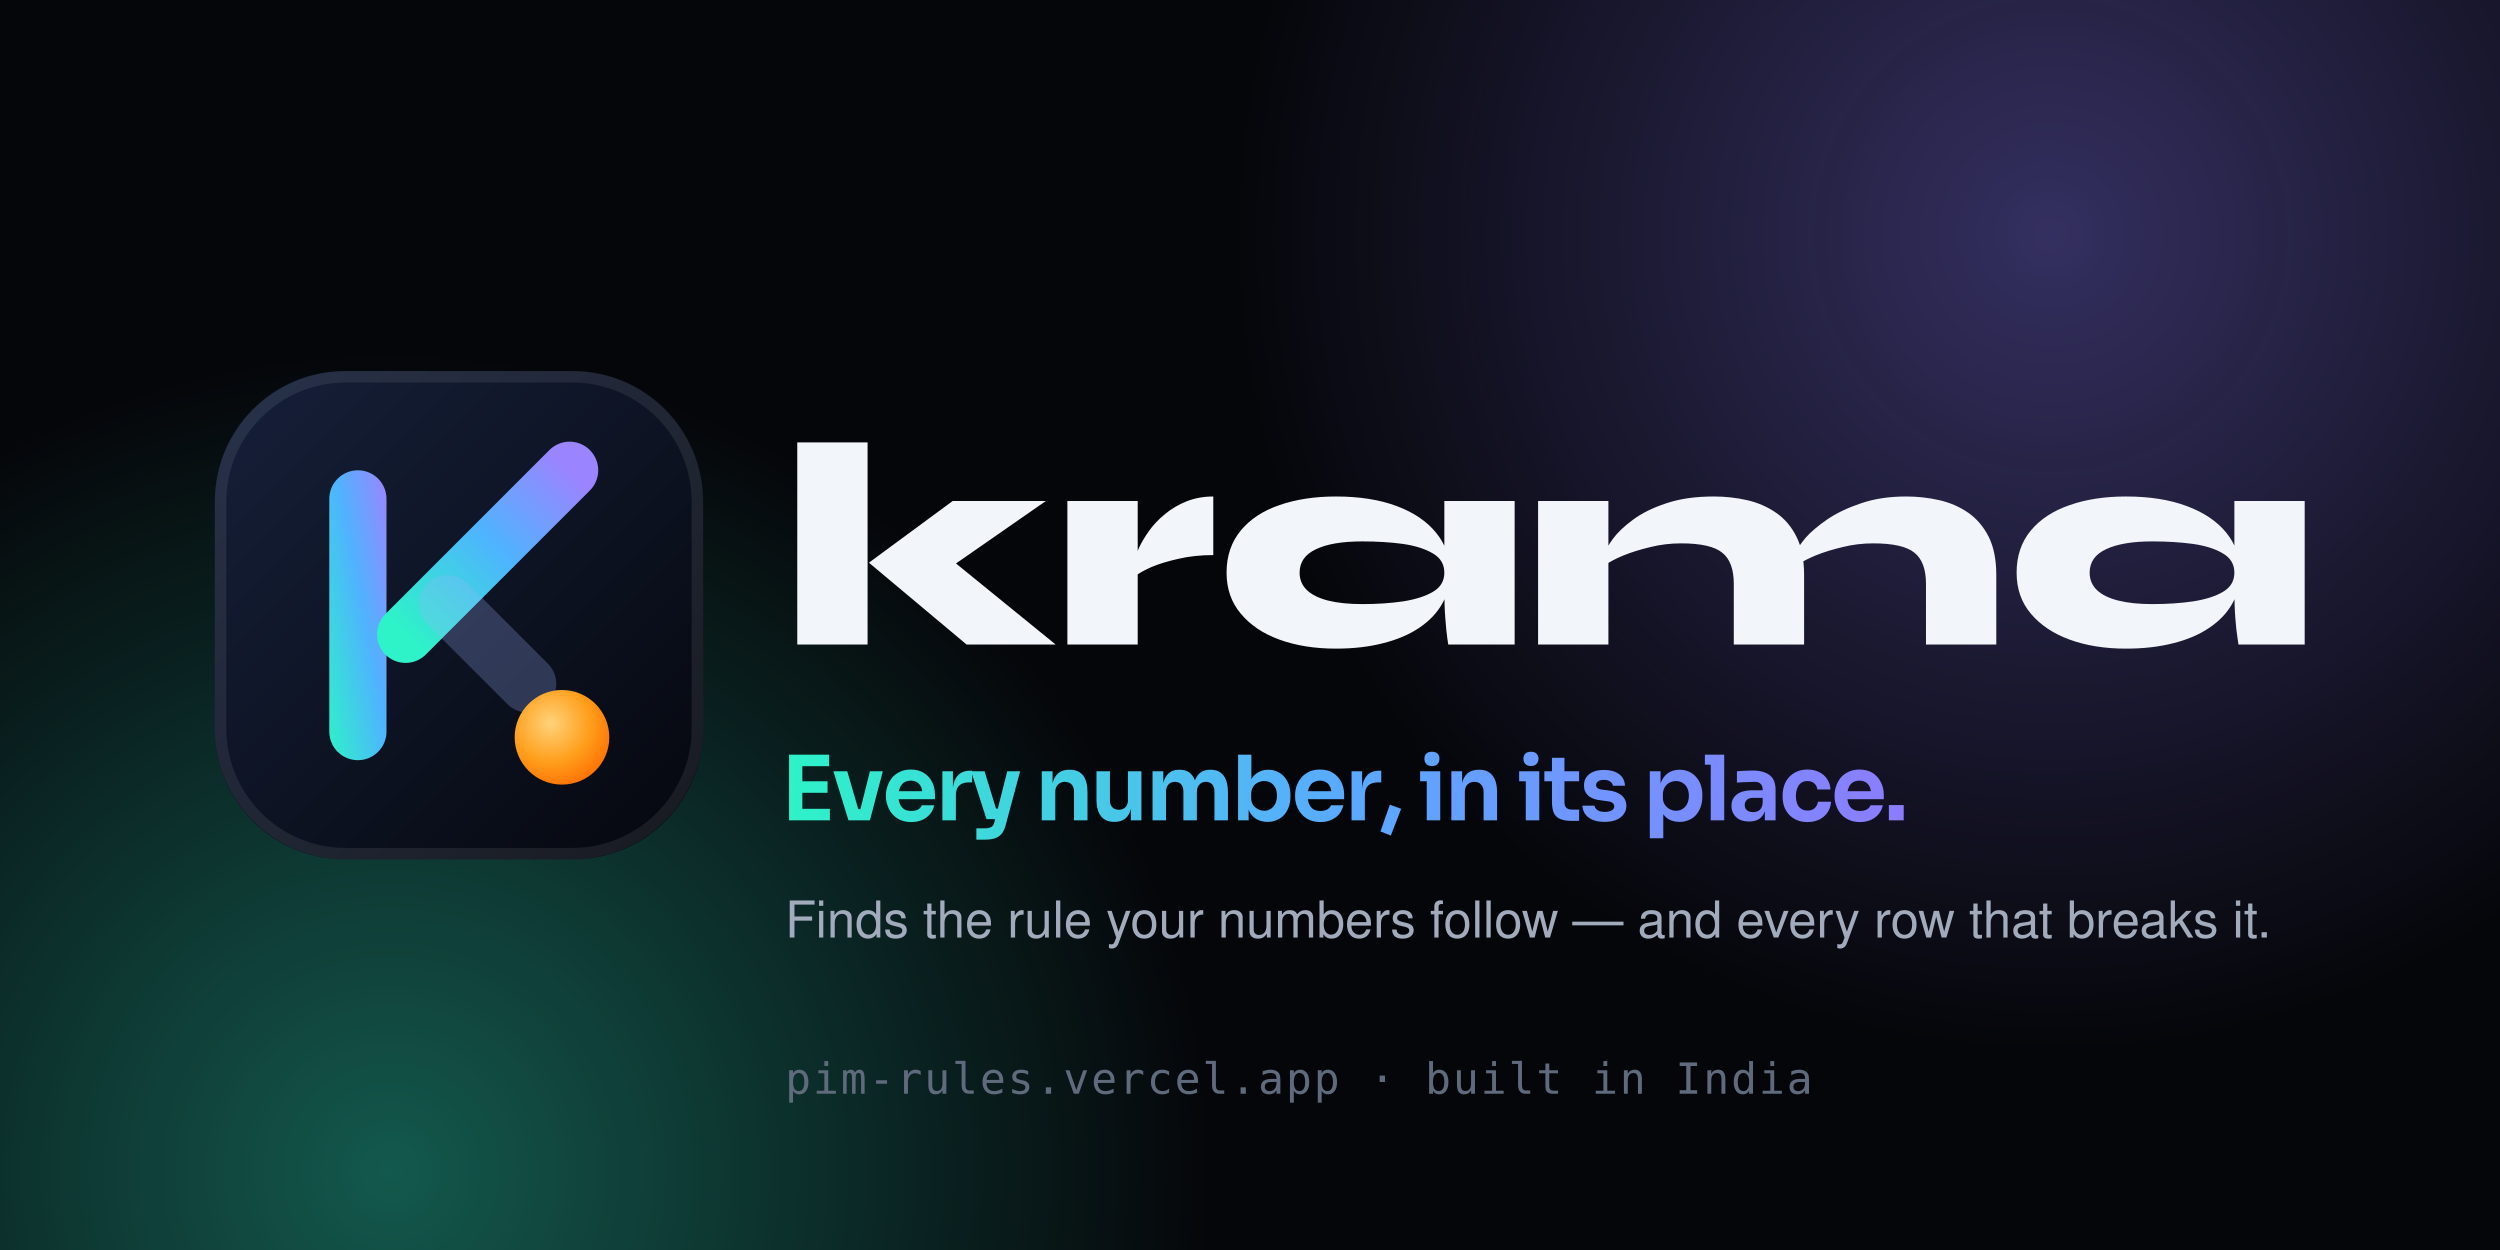
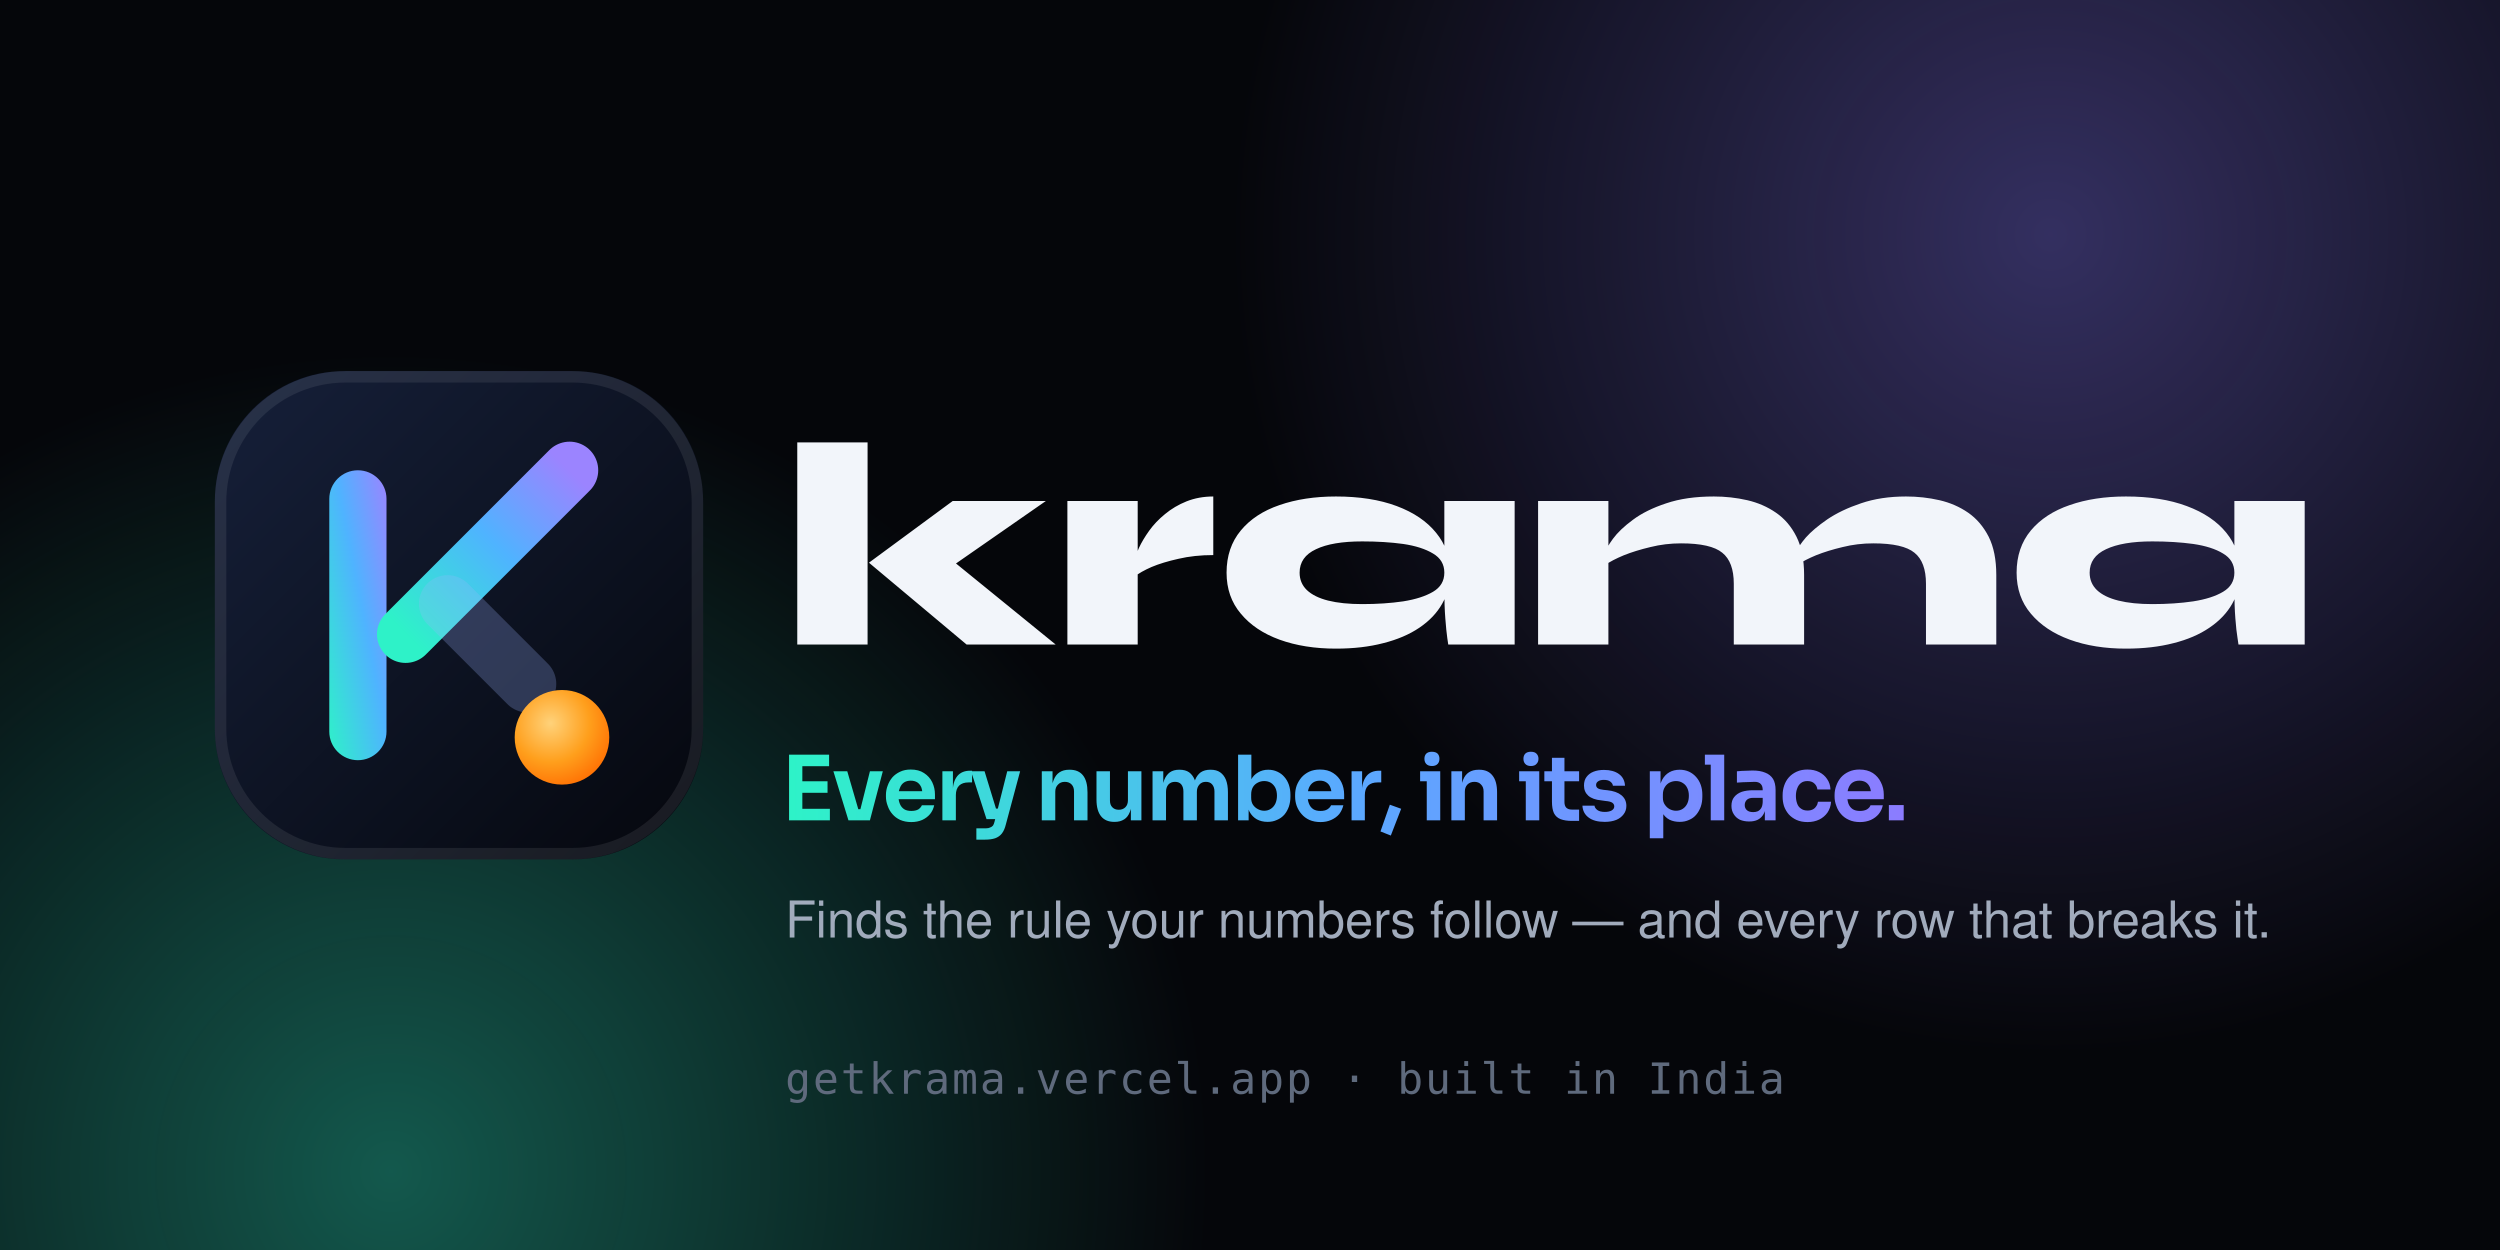
<svg xmlns="http://www.w3.org/2000/svg" viewBox="0 0 1280 640" width="1280" height="640" font-family="-apple-system,BlinkMacSystemFont,'Segoe UI',Helvetica,Arial,sans-serif">
  <defs>
    <linearGradient id="kbg" x1="0" y1="0" x2="1" y2="1">
      <stop offset="0" stop-color="#16203a" />
      <stop offset="1" stop-color="#05070d" />
    </linearGradient>
    <linearGradient id="krule" x1="0" y1="1" x2="1" y2="0">
      <stop offset="0" stop-color="#2ef2c8" />
      <stop offset=".55" stop-color="#4fb3ff" />
      <stop offset="1" stop-color="#9b84ff" />
    </linearGradient>
    <radialGradient id="kbrk" cx=".38" cy=".35" r=".75">
      <stop offset="0" stop-color="#ffd27a" />
      <stop offset=".55" stop-color="#ff9f1c" />
      <stop offset="1" stop-color="#ff6a00" />
    </radialGradient>
    <linearGradient id="grad" x1="0" x2="1">
      <stop offset="0" stop-color="#2ef2c8" />
      <stop offset=".5" stop-color="#5aa9ff" />
      <stop offset="1" stop-color="#8b7cff" />
    </linearGradient>
    <radialGradient id="halo" cx=".5" cy=".5" r=".5">
      <stop offset="0" stop-color="#2ef2c8" stop-opacity="0.35" />
      <stop offset="1" stop-color="#2ef2c8" stop-opacity="0" />
    </radialGradient>
    <radialGradient id="halo2" cx=".5" cy=".5" r=".5">
      <stop offset="0" stop-color="#8b7cff" stop-opacity="0.35" />
      <stop offset="1" stop-color="#8b7cff" stop-opacity="0" />
    </radialGradient>
  </defs>
  <rect width="1280" height="640" fill="#05060a" />
  <circle cx="1050" cy="120" r="420" fill="url(#halo2)" />
  <circle cx="200" cy="600" r="420" fill="url(#halo)" />
  <g transform="translate(110,190) scale(3.90625)">
    <rect width="64" height="64" rx="17" fill="url(#kbg)" />
    <rect x=".75" y=".75" width="62.5" height="62.5" rx="16.4" fill="none" stroke="#fff" stroke-opacity=".08" stroke-width="1.5" />
    <rect x="15" y="13" width="7.5" height="38" rx="3.75" fill="url(#krule)" />
    <path d="M25 34.5 L46.5 13" stroke="url(#krule)" stroke-width="7.5" stroke-linecap="round" />
    <path d="M30.5 30.5 L41 41" stroke="#9fb4ff" stroke-opacity=".25" stroke-width="7.5" stroke-linecap="round" />
    <circle cx="45.5" cy="48" r="6.2" fill="url(#kbrk)" />
  </g>
  <path d="M408.2 226.5H444.2V330.0H408.2ZM535.5 256.5 476.1 297.8 476.8 278.2 540.5 330.0H494.9L444.9 288.1L487.8 256.5Z M546.5 256.5H582.5V330.0H546.5ZM621.2 284.2Q611.5 284.2 603.4 286.1Q595.3 287.9 589.6 290.3Q583.9 292.8 581.0 295.2L580.8 288.0Q581.2 284.9 583.1 280.6Q585.1 276.3 588.4 271.7Q591.7 267.1 596.5 263.2Q601.3 259.2 607.5 256.7Q613.8 254.2 621.2 254.2Z M684.0 332.1Q667.8 332.1 655.1 327.5Q642.5 322.9 635.3 314.2Q628.0 305.6 628.0 293.2Q628.0 280.4 635.3 271.6Q642.5 262.9 655.1 258.6Q667.8 254.2 684.0 254.2Q702.0 254.2 715.1 259.1Q728.2 264.0 735.3 272.8Q742.5 281.6 742.5 293.2Q742.5 301.9 738.4 309.1Q734.4 316.2 726.7 321.4Q719.0 326.6 708.2 329.3Q697.5 332.1 684.0 332.1ZM697.5 309.3Q708.9 309.3 718.4 307.9Q727.9 306.4 733.7 303.0Q739.5 299.6 739.5 293.2Q739.5 286.8 733.7 283.4Q727.9 279.9 718.4 278.5Q708.9 277.2 697.5 277.2Q682.1 277.2 673.8 281.2Q665.4 285.1 665.4 293.2Q665.4 298.5 669.1 302.1Q672.9 305.7 680.0 307.5Q687.2 309.3 697.5 309.3ZM739.5 256.5H775.5V330.0H741.5Q741.5 330.0 741.0 326.6Q740.5 323.1 740.0 316.6Q739.5 310.2 739.5 301.5Z M787.5 256.5H823.5V330.0H787.5ZM877.5 254.2Q886.3 254.2 894.6 256.1Q902.8 258.0 909.3 262.5Q915.9 267.0 919.8 274.8Q923.7 282.6 923.7 294.4V330.0H887.7V298.9Q887.7 287.7 881.8 283.0Q876.0 278.2 860.7 278.2Q852.6 278.2 845.0 280.1Q837.4 281.9 831.4 284.3Q825.4 286.8 822.0 289.2L821.7 283.5Q822.2 280.8 825.8 275.9Q829.3 271.1 836.1 266.1Q842.8 261.1 853.1 257.7Q863.4 254.2 877.5 254.2ZM975.9 254.2Q984.7 254.2 993.0 256.1Q1001.2 258.0 1007.7 262.5Q1014.2 267.0 1018.2 274.8Q1022.1 282.6 1022.1 294.4V330.0H986.1V298.9Q986.1 287.7 980.2 283.0Q974.4 278.2 959.1 278.2Q951.0 278.2 943.4 280.1Q935.8 281.9 929.8 284.3Q923.8 286.8 920.4 289.2L920.1 282.0Q920.7 279.8 924.6 275.2Q928.5 270.8 935.6 265.9Q942.7 261.1 952.8 257.7Q963.0 254.2 975.9 254.2Z M1088.5 332.1Q1072.3 332.1 1059.7 327.5Q1047.1 322.9 1039.8 314.2Q1032.5 305.6 1032.5 293.2Q1032.5 280.4 1039.8 271.6Q1047.1 262.9 1059.7 258.6Q1072.3 254.2 1088.5 254.2Q1106.5 254.2 1119.6 259.1Q1132.8 264.0 1139.9 272.8Q1147.0 281.6 1147.0 293.2Q1147.0 301.9 1142.9 309.1Q1138.9 316.2 1131.2 321.4Q1123.6 326.6 1112.8 329.3Q1102.0 332.1 1088.5 332.1ZM1102.0 309.3Q1113.4 309.3 1122.9 307.9Q1132.5 306.4 1138.2 303.0Q1144.0 299.6 1144.0 293.2Q1144.0 286.8 1138.2 283.4Q1132.5 279.9 1122.9 278.5Q1113.4 277.2 1102.0 277.2Q1086.7 277.2 1078.3 281.2Q1069.9 285.1 1069.9 293.2Q1069.9 298.5 1073.6 302.1Q1077.4 305.7 1084.6 307.5Q1091.8 309.3 1102.0 309.3ZM1144.0 256.5H1180.0V330.0H1146.1Q1146.1 330.0 1145.6 326.6Q1145.0 323.1 1144.5 316.6Q1144.0 310.2 1144.0 301.5Z" fill="#f2f5fa" />
  <path d="M404.0 420.0V386.4H410.8V420.0ZM409.9 420.0V414.1H424.9V420.0ZM409.9 405.9V400.0H423.7V405.9ZM409.9 392.3V386.4H424.5V392.3Z M434.4 420.0 426.7 394.9H433.8L441.1 420.0ZM436.5 420.0V414.3H443.6V420.0ZM439.1 420.0 445.4 394.9H452.0L445.4 420.0Z M466.6 420.9Q463.4 420.9 460.9 419.8Q458.5 418.7 456.9 416.8Q455.3 415.0 454.5 412.6Q453.6 410.3 453.6 407.9V407.0Q453.6 404.5 454.5 402.2Q455.3 399.9 456.9 398.0Q458.5 396.2 460.9 395.1Q463.2 394.0 466.3 394.0Q470.4 394.0 473.1 395.8Q475.9 397.6 477.3 400.5Q478.7 403.4 478.7 406.8V409.2H456.5V405.1H474.5L472.3 407.1Q472.3 404.8 471.7 403.1Q471.0 401.5 469.7 400.6Q468.3 399.7 466.3 399.7Q464.3 399.7 462.9 400.6Q461.5 401.5 460.8 403.3Q460.0 405.0 460.0 407.5Q460.0 409.8 460.7 411.5Q461.4 413.3 462.9 414.3Q464.3 415.2 466.6 415.2Q468.8 415.2 470.2 414.4Q471.5 413.5 472.0 412.3H478.3Q477.8 414.8 476.2 416.8Q474.6 418.7 472.2 419.8Q469.7 420.9 466.6 420.9Z M482.5 420.0V394.9H487.9V405.6H487.8Q487.8 400.3 490.1 397.4Q492.4 394.6 496.7 394.6H497.7V400.6H495.9Q492.8 400.6 491.1 402.2Q489.4 403.9 489.4 407.1V420.0Z M499.9 429.9V424.1H504.8Q506.1 424.1 506.9 423.7Q507.8 423.4 508.4 422.7Q508.9 422.0 509.2 420.7L515.7 394.9H522.3L515.0 422.1Q514.3 425.0 513.0 426.7Q511.7 428.4 509.5 429.2Q507.4 429.9 504.2 429.9ZM507.7 419.4V414.0H513.0V419.4ZM505.1 419.4 497.2 394.9H504.1L511.6 419.4Z  M533.4 420.0V394.9H538.9V405.7H538.4Q538.4 401.8 539.5 399.3Q540.5 396.7 542.5 395.4Q544.5 394.1 547.4 394.1H547.7Q552.2 394.1 554.5 397.0Q556.8 399.9 556.8 405.7V420.0H549.9V405.2Q549.9 403.0 548.7 401.7Q547.4 400.3 545.2 400.3Q543.0 400.3 541.7 401.7Q540.3 403.1 540.3 405.3V420.0Z M570.5 420.8Q566.1 420.8 563.8 418.0Q561.4 415.1 561.4 409.4V394.9H568.3V409.9Q568.3 412.1 569.5 413.3Q570.7 414.6 572.8 414.6Q574.9 414.6 576.2 413.3Q577.5 412.0 577.5 409.7V394.9H584.4V420.0H579.0V409.4H579.5Q579.5 413.2 578.5 415.7Q577.5 418.3 575.6 419.5Q573.6 420.8 570.8 420.8Z M590.1 420.0V394.9H595.6V405.7H595.1Q595.1 401.9 596.1 399.3Q597.1 396.8 599.0 395.4Q600.9 394.1 603.7 394.1H604.0Q606.9 394.1 608.8 395.4Q610.7 396.8 611.7 399.3Q612.6 401.9 612.6 405.7H611.0Q611.0 401.9 611.9 399.3Q612.9 396.8 614.8 395.4Q616.8 394.1 619.6 394.1H619.9Q622.8 394.1 624.7 395.4Q626.7 396.8 627.7 399.3Q628.7 401.9 628.7 405.7V420.0H621.8V405.2Q621.8 403.0 620.6 401.6Q619.5 400.3 617.4 400.3Q615.3 400.3 614.1 401.7Q612.8 403.1 612.8 405.4V420.0H605.9V405.2Q605.9 403.0 604.8 401.6Q603.7 400.3 601.6 400.3Q599.5 400.3 598.2 401.7Q597.0 403.1 597.0 405.4V420.0Z M649.0 420.8Q645.9 420.8 643.5 419.5Q641.2 418.2 639.8 415.7Q638.5 413.2 638.4 409.6H639.3V420.0H633.9V386.4H640.7V403.4L639.0 405.8Q639.2 401.9 640.5 399.3Q641.8 396.8 644.1 395.5Q646.4 394.1 649.3 394.1Q651.9 394.1 654.0 395.1Q656.2 396.1 657.6 397.8Q659.1 399.5 659.9 401.8Q660.7 404.2 660.7 406.9V407.9Q660.7 410.6 659.9 413.0Q659.1 415.3 657.6 417.1Q656.0 418.9 653.8 419.8Q651.7 420.8 649.0 420.8ZM647.3 415.1Q649.2 415.1 650.7 414.1Q652.2 413.1 653.0 411.4Q653.8 409.6 653.8 407.4Q653.8 405.1 653.0 403.4Q652.2 401.8 650.7 400.8Q649.2 399.9 647.3 399.9Q645.5 399.9 644.0 400.7Q642.4 401.5 641.5 403.0Q640.6 404.6 640.6 406.7V408.5Q640.6 410.6 641.5 412.0Q642.5 413.5 644.1 414.3Q645.6 415.1 647.3 415.1Z M676.1 420.9Q672.9 420.9 670.4 419.8Q668.0 418.7 666.4 416.8Q664.8 415.0 663.9 412.6Q663.1 410.3 663.1 407.9V407.0Q663.1 404.5 663.9 402.2Q664.8 399.9 666.4 398.0Q668.0 396.2 670.3 395.1Q672.7 394.0 675.8 394.0Q679.9 394.0 682.6 395.8Q685.4 397.6 686.8 400.5Q688.2 403.4 688.2 406.8V409.2H666.0V405.1H684.0L681.8 407.1Q681.8 404.8 681.1 403.1Q680.5 401.5 679.1 400.6Q677.8 399.7 675.8 399.7Q673.8 399.7 672.4 400.6Q671.0 401.5 670.2 403.3Q669.5 405.0 669.5 407.5Q669.5 409.8 670.2 411.5Q670.9 413.3 672.4 414.3Q673.8 415.2 676.1 415.2Q678.3 415.2 679.6 414.4Q681.0 413.5 681.5 412.3H687.8Q687.2 414.8 685.7 416.8Q684.1 418.7 681.6 419.8Q679.2 420.9 676.1 420.9Z M692.0 420.0V394.9H697.4V405.6H697.3Q697.3 400.3 699.6 397.4Q701.8 394.6 706.2 394.6H707.2V400.6H705.4Q702.2 400.6 700.5 402.2Q698.8 403.9 698.8 407.1V420.0Z M712.1 427.8 706.8 425.7 711.6 412.0 717.4 414.1Z  M730.5 420.0V394.9H737.4V420.0ZM727.1 400.0V394.9H737.4V400.0ZM733.2 392.2Q731.2 392.2 730.2 391.1Q729.3 390.1 729.3 388.5Q729.3 386.9 730.2 385.9Q731.2 384.9 733.1 384.9Q735.1 384.9 736.1 385.9Q737.0 386.9 737.0 388.5Q737.0 390.1 736.1 391.1Q735.1 392.2 733.2 392.2Z M743.1 420.0V394.9H748.6V405.7H748.1Q748.1 401.8 749.1 399.3Q750.1 396.7 752.1 395.4Q754.1 394.1 757.1 394.1H757.4Q761.8 394.1 764.1 397.0Q766.5 399.9 766.5 405.7V420.0H759.6V405.2Q759.6 403.0 758.3 401.7Q757.1 400.3 754.9 400.3Q752.7 400.3 751.3 401.7Q750.0 403.1 750.0 405.3V420.0Z  M781.2 420.0V394.9H788.1V420.0ZM777.8 400.0V394.9H788.1V400.0ZM783.8 392.2Q781.9 392.2 780.9 391.1Q780.0 390.1 780.0 388.5Q780.0 386.9 780.9 385.9Q781.9 384.9 783.8 384.9Q785.8 384.9 786.7 385.9Q787.7 386.9 787.7 388.5Q787.7 390.1 786.7 391.1Q785.8 392.2 783.8 392.2Z M804.9 420.3Q801.3 420.3 799.0 419.4Q796.7 418.5 795.6 416.3Q794.6 414.1 794.6 410.4L794.6 388.0H801.0L801.0 410.7Q801.0 412.5 801.9 413.5Q802.9 414.5 804.7 414.5H808.5V420.3ZM790.7 400.0V394.9H808.5V400.0Z M821.6 420.8Q816.3 420.8 813.4 418.6Q810.4 416.4 810.2 412.5H816.4Q816.5 413.7 817.8 414.7Q819.1 415.7 821.7 415.7Q823.8 415.7 825.1 415.0Q826.5 414.2 826.5 412.9Q826.5 411.7 825.5 411.0Q824.5 410.3 822.0 410.1L819.9 409.8Q815.5 409.4 813.2 407.4Q811.0 405.4 811.0 402.2Q811.0 399.5 812.3 397.8Q813.6 396.0 815.9 395.1Q818.2 394.2 821.2 394.2Q826.0 394.2 828.9 396.3Q831.8 398.4 832.0 402.3H825.8Q825.7 401.1 824.5 400.2Q823.4 399.3 821.2 399.3Q819.3 399.3 818.3 400.0Q817.2 400.7 817.2 401.9Q817.2 403.0 818.1 403.6Q819.0 404.2 821.0 404.4L823.0 404.6Q827.6 405.1 830.1 407.1Q832.7 409.2 832.7 412.6Q832.7 415.1 831.3 416.9Q829.9 418.8 827.5 419.8Q825.0 420.8 821.6 420.8Z  M844.7 429.2V394.9H850.2V405.7L849.4 405.7Q849.6 401.9 851.0 399.3Q852.4 396.7 854.7 395.4Q857.0 394.1 860.0 394.1Q862.6 394.1 864.8 395.1Q866.9 396.1 868.4 397.8Q870.0 399.6 870.8 401.9Q871.6 404.2 871.6 406.9V407.9Q871.6 410.7 870.8 413.0Q870.0 415.3 868.5 417.1Q867.0 418.9 864.8 419.8Q862.7 420.8 860.0 420.8Q857.1 420.8 854.8 419.7Q852.5 418.5 851.1 416.1Q849.7 413.6 849.6 409.8L851.6 412.7V429.2ZM858.1 415.1Q860.1 415.1 861.6 414.1Q863.1 413.1 863.9 411.4Q864.7 409.7 864.7 407.4Q864.7 405.2 863.9 403.5Q863.1 401.8 861.6 400.9Q860.1 399.9 858.1 399.9Q856.4 399.9 854.8 400.7Q853.3 401.5 852.4 403.0Q851.4 404.6 851.4 406.7V408.5Q851.4 410.6 852.4 412.0Q853.4 413.5 854.9 414.3Q856.5 415.1 858.1 415.1Z M875.9 420.0V386.4H882.8V420.0ZM872.9 391.5V386.4H882.8V391.5Z M903.6 420.0V412.6H902.5V404.4Q902.5 402.4 901.5 401.4Q900.5 400.3 898.4 400.3Q897.3 400.3 895.7 400.4Q894.1 400.4 892.4 400.5Q890.7 400.6 889.3 400.7V394.9Q890.4 394.8 891.8 394.7Q893.1 394.6 894.6 394.6Q896.1 394.5 897.3 394.5Q901.2 394.5 903.8 395.6Q906.4 396.6 907.8 398.8Q909.1 401.0 909.1 404.5V420.0ZM895.6 420.6Q892.9 420.6 890.8 419.7Q888.8 418.7 887.7 416.9Q886.5 415.1 886.5 412.6Q886.5 409.8 887.9 408.1Q889.3 406.3 891.8 405.4Q894.3 404.6 897.7 404.6H903.2V408.5H897.6Q895.5 408.5 894.4 409.5Q893.3 410.6 893.3 412.2Q893.3 413.8 894.4 414.8Q895.5 415.8 897.6 415.8Q898.9 415.8 899.9 415.4Q901.0 414.9 901.7 413.8Q902.4 412.7 902.5 410.7L904.2 412.5Q903.9 415.1 902.9 416.9Q901.9 418.7 900.0 419.7Q898.2 420.6 895.6 420.6Z M925.5 420.9Q922.2 420.9 919.8 419.8Q917.4 418.7 915.8 416.9Q914.2 415.0 913.4 412.7Q912.7 410.4 912.7 408.0V407.1Q912.7 404.5 913.5 402.2Q914.3 399.8 915.9 398.0Q917.5 396.2 919.9 395.1Q922.3 394.0 925.4 394.0Q928.8 394.0 931.4 395.3Q934.0 396.6 935.5 398.9Q937.1 401.2 937.2 404.2H930.5Q930.3 402.4 929.0 401.2Q927.7 399.9 925.4 399.9Q923.4 399.9 922.1 400.9Q920.8 401.9 920.2 403.6Q919.5 405.3 919.5 407.5Q919.5 409.6 920.1 411.3Q920.7 413.1 922.1 414.0Q923.4 415.0 925.5 415.0Q927.0 415.0 928.2 414.4Q929.3 413.8 929.9 412.8Q930.6 411.9 930.8 410.5H937.5Q937.3 413.6 935.7 416.0Q934.1 418.3 931.5 419.6Q928.8 420.9 925.5 420.9Z M952.3 420.9Q949.1 420.9 946.7 419.8Q944.2 418.7 942.6 416.8Q941.0 415.0 940.2 412.6Q939.3 410.3 939.3 407.9V407.0Q939.3 404.5 940.2 402.2Q941.0 399.9 942.6 398.0Q944.2 396.2 946.6 395.1Q949.0 394.0 952.0 394.0Q956.1 394.0 958.9 395.8Q961.6 397.6 963.0 400.5Q964.5 403.4 964.5 406.8V409.2H942.2V405.1H960.2L958.0 407.1Q958.0 404.8 957.4 403.1Q956.7 401.5 955.4 400.6Q954.0 399.7 952.0 399.7Q950.0 399.7 948.6 400.6Q947.2 401.5 946.5 403.3Q945.8 405.0 945.8 407.5Q945.8 409.8 946.4 411.5Q947.1 413.3 948.6 414.3Q950.0 415.2 952.3 415.2Q954.5 415.2 955.9 414.4Q957.3 413.5 957.7 412.3H964.0Q963.5 414.8 961.9 416.8Q960.3 418.7 957.9 419.8Q955.4 420.9 952.3 420.9Z M967.1 420.0V412.2H974.7V420.0Z" fill="url(#grad)" />
  <text x="402" y="480" font-size="26" fill="#a1abbc">Finds the rule your numbers follow — and every row that breaks it.</text>
-   <text x="402" y="560" font-family="ui-monospace,Menlo,monospace" font-size="22" letter-spacing="1" fill="#5f6a7d">pim-rules.vercel.app  ·  built in India</text>
+   <text x="402" y="560" font-family="ui-monospace,Menlo,monospace" font-size="22" letter-spacing="1" fill="#5f6a7d">getkrama.vercel.app  ·  built in India</text>
</svg>
